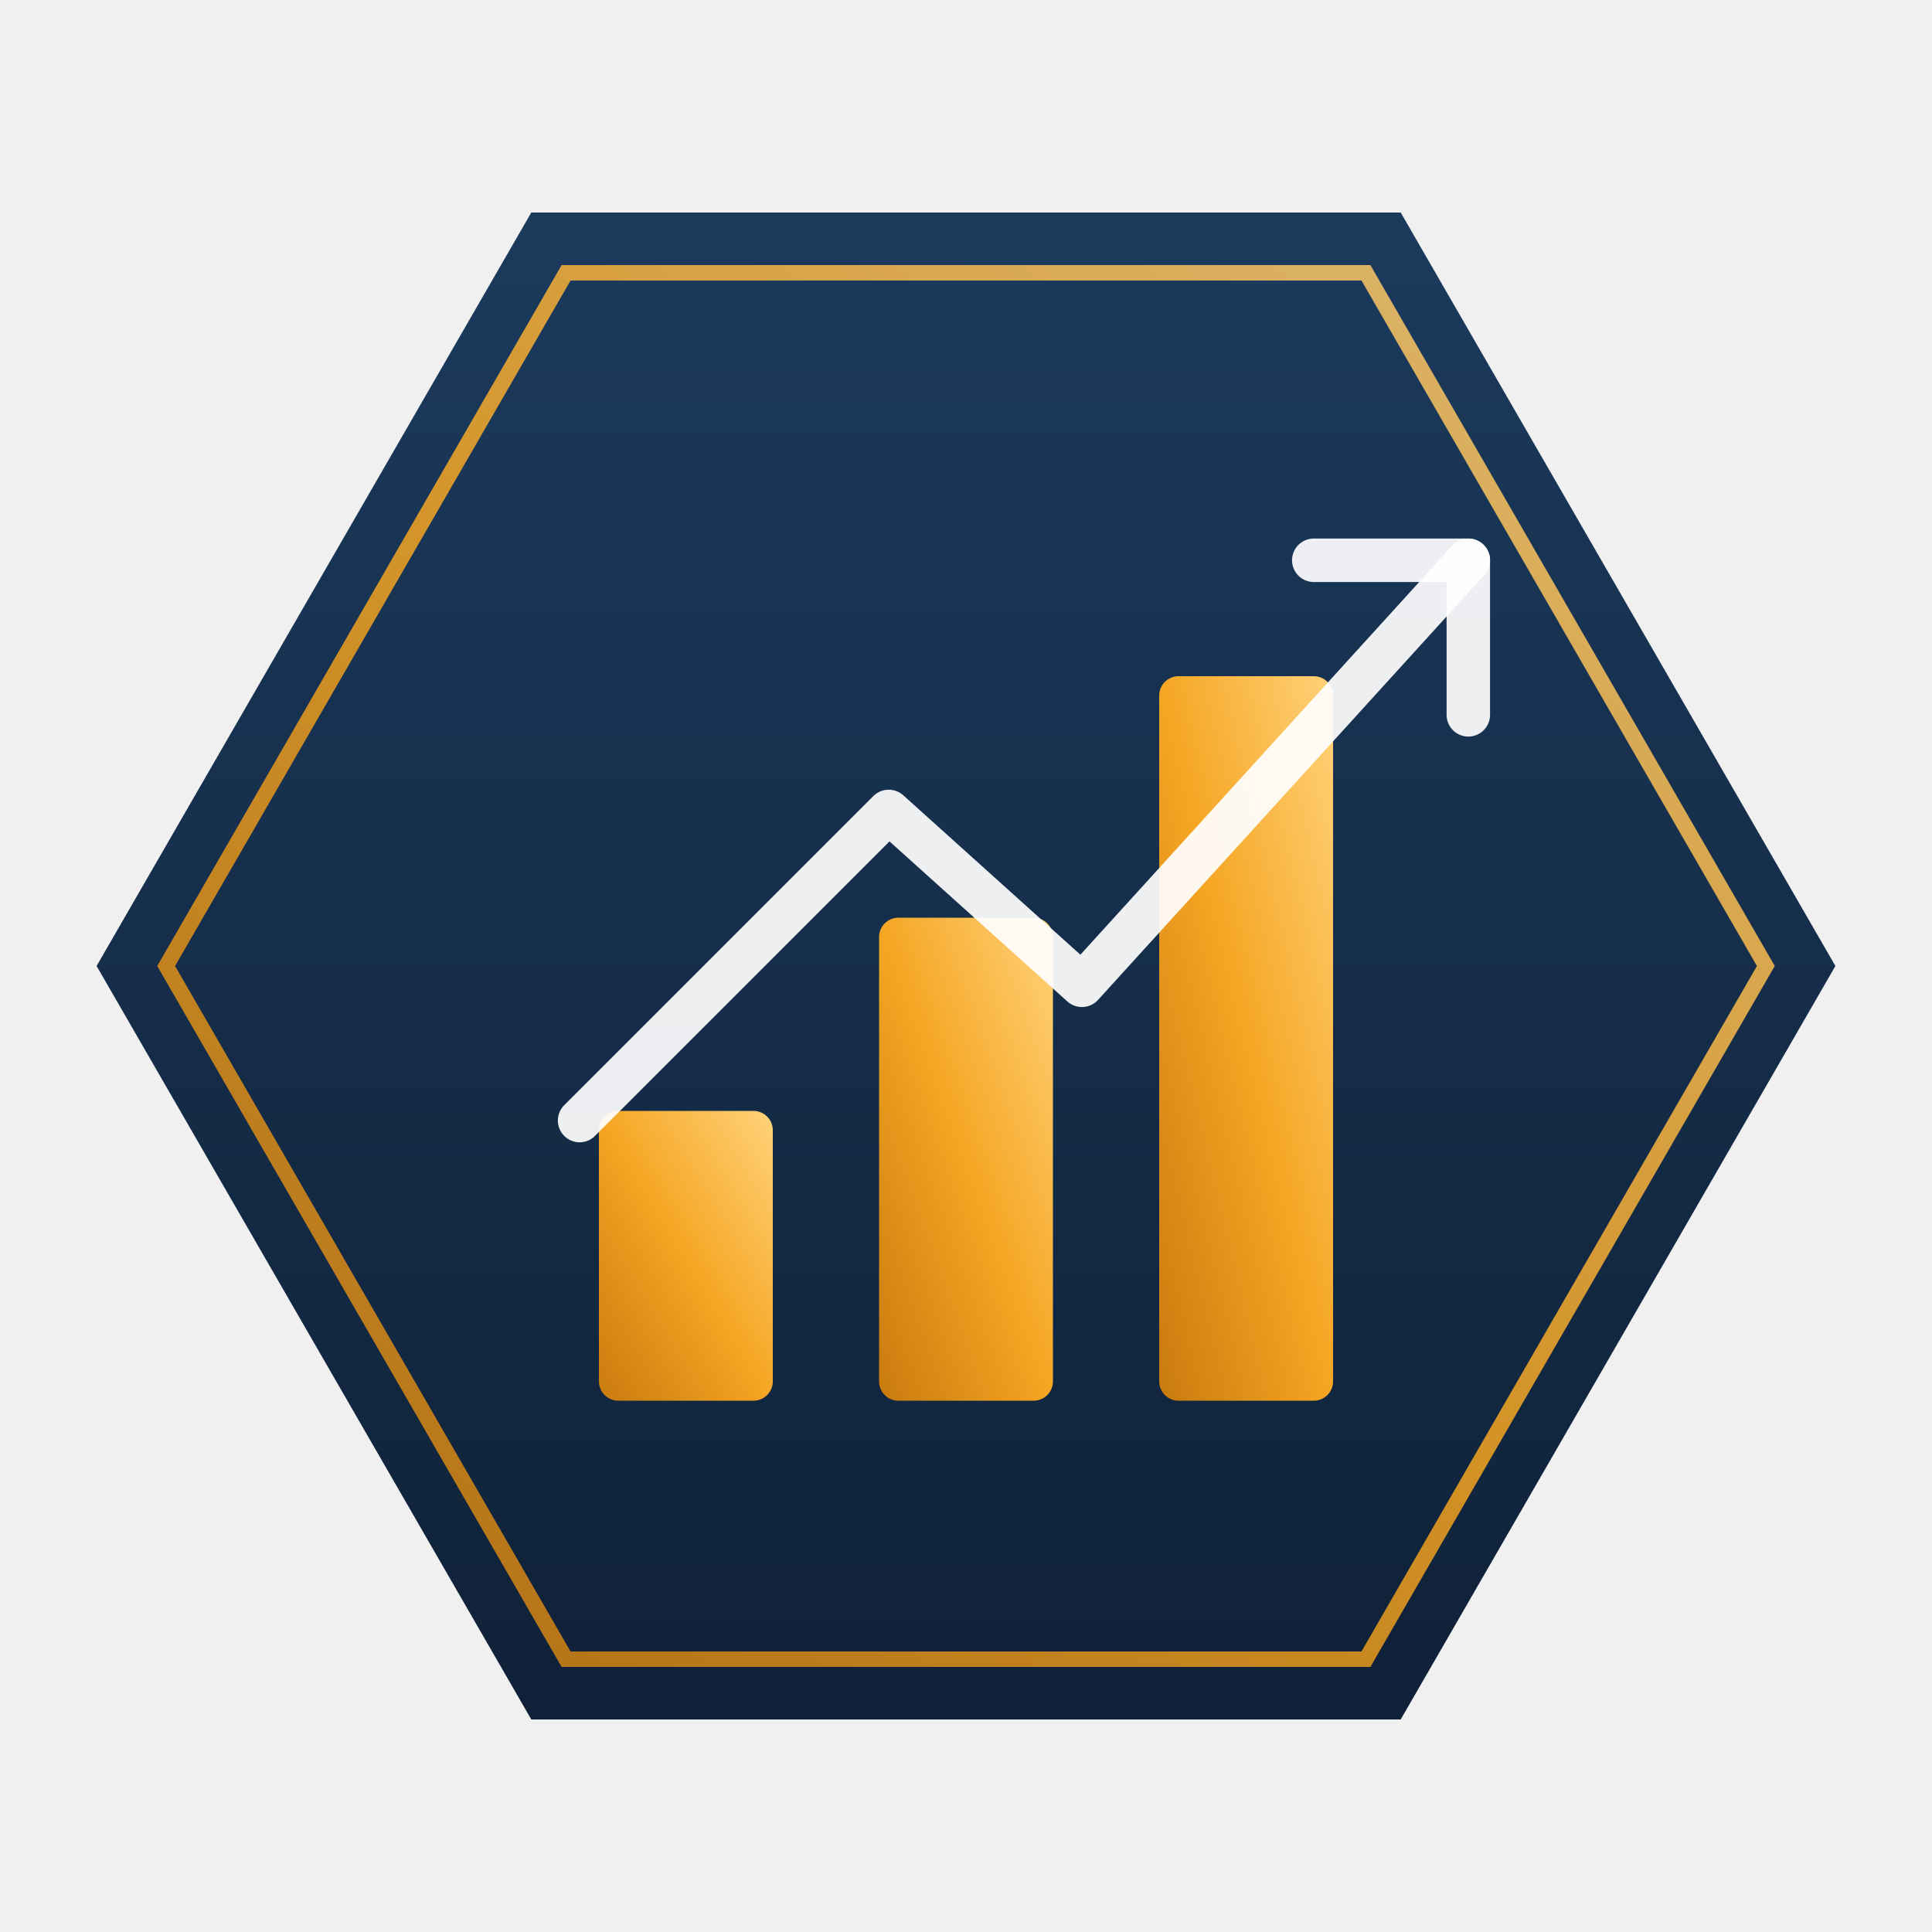
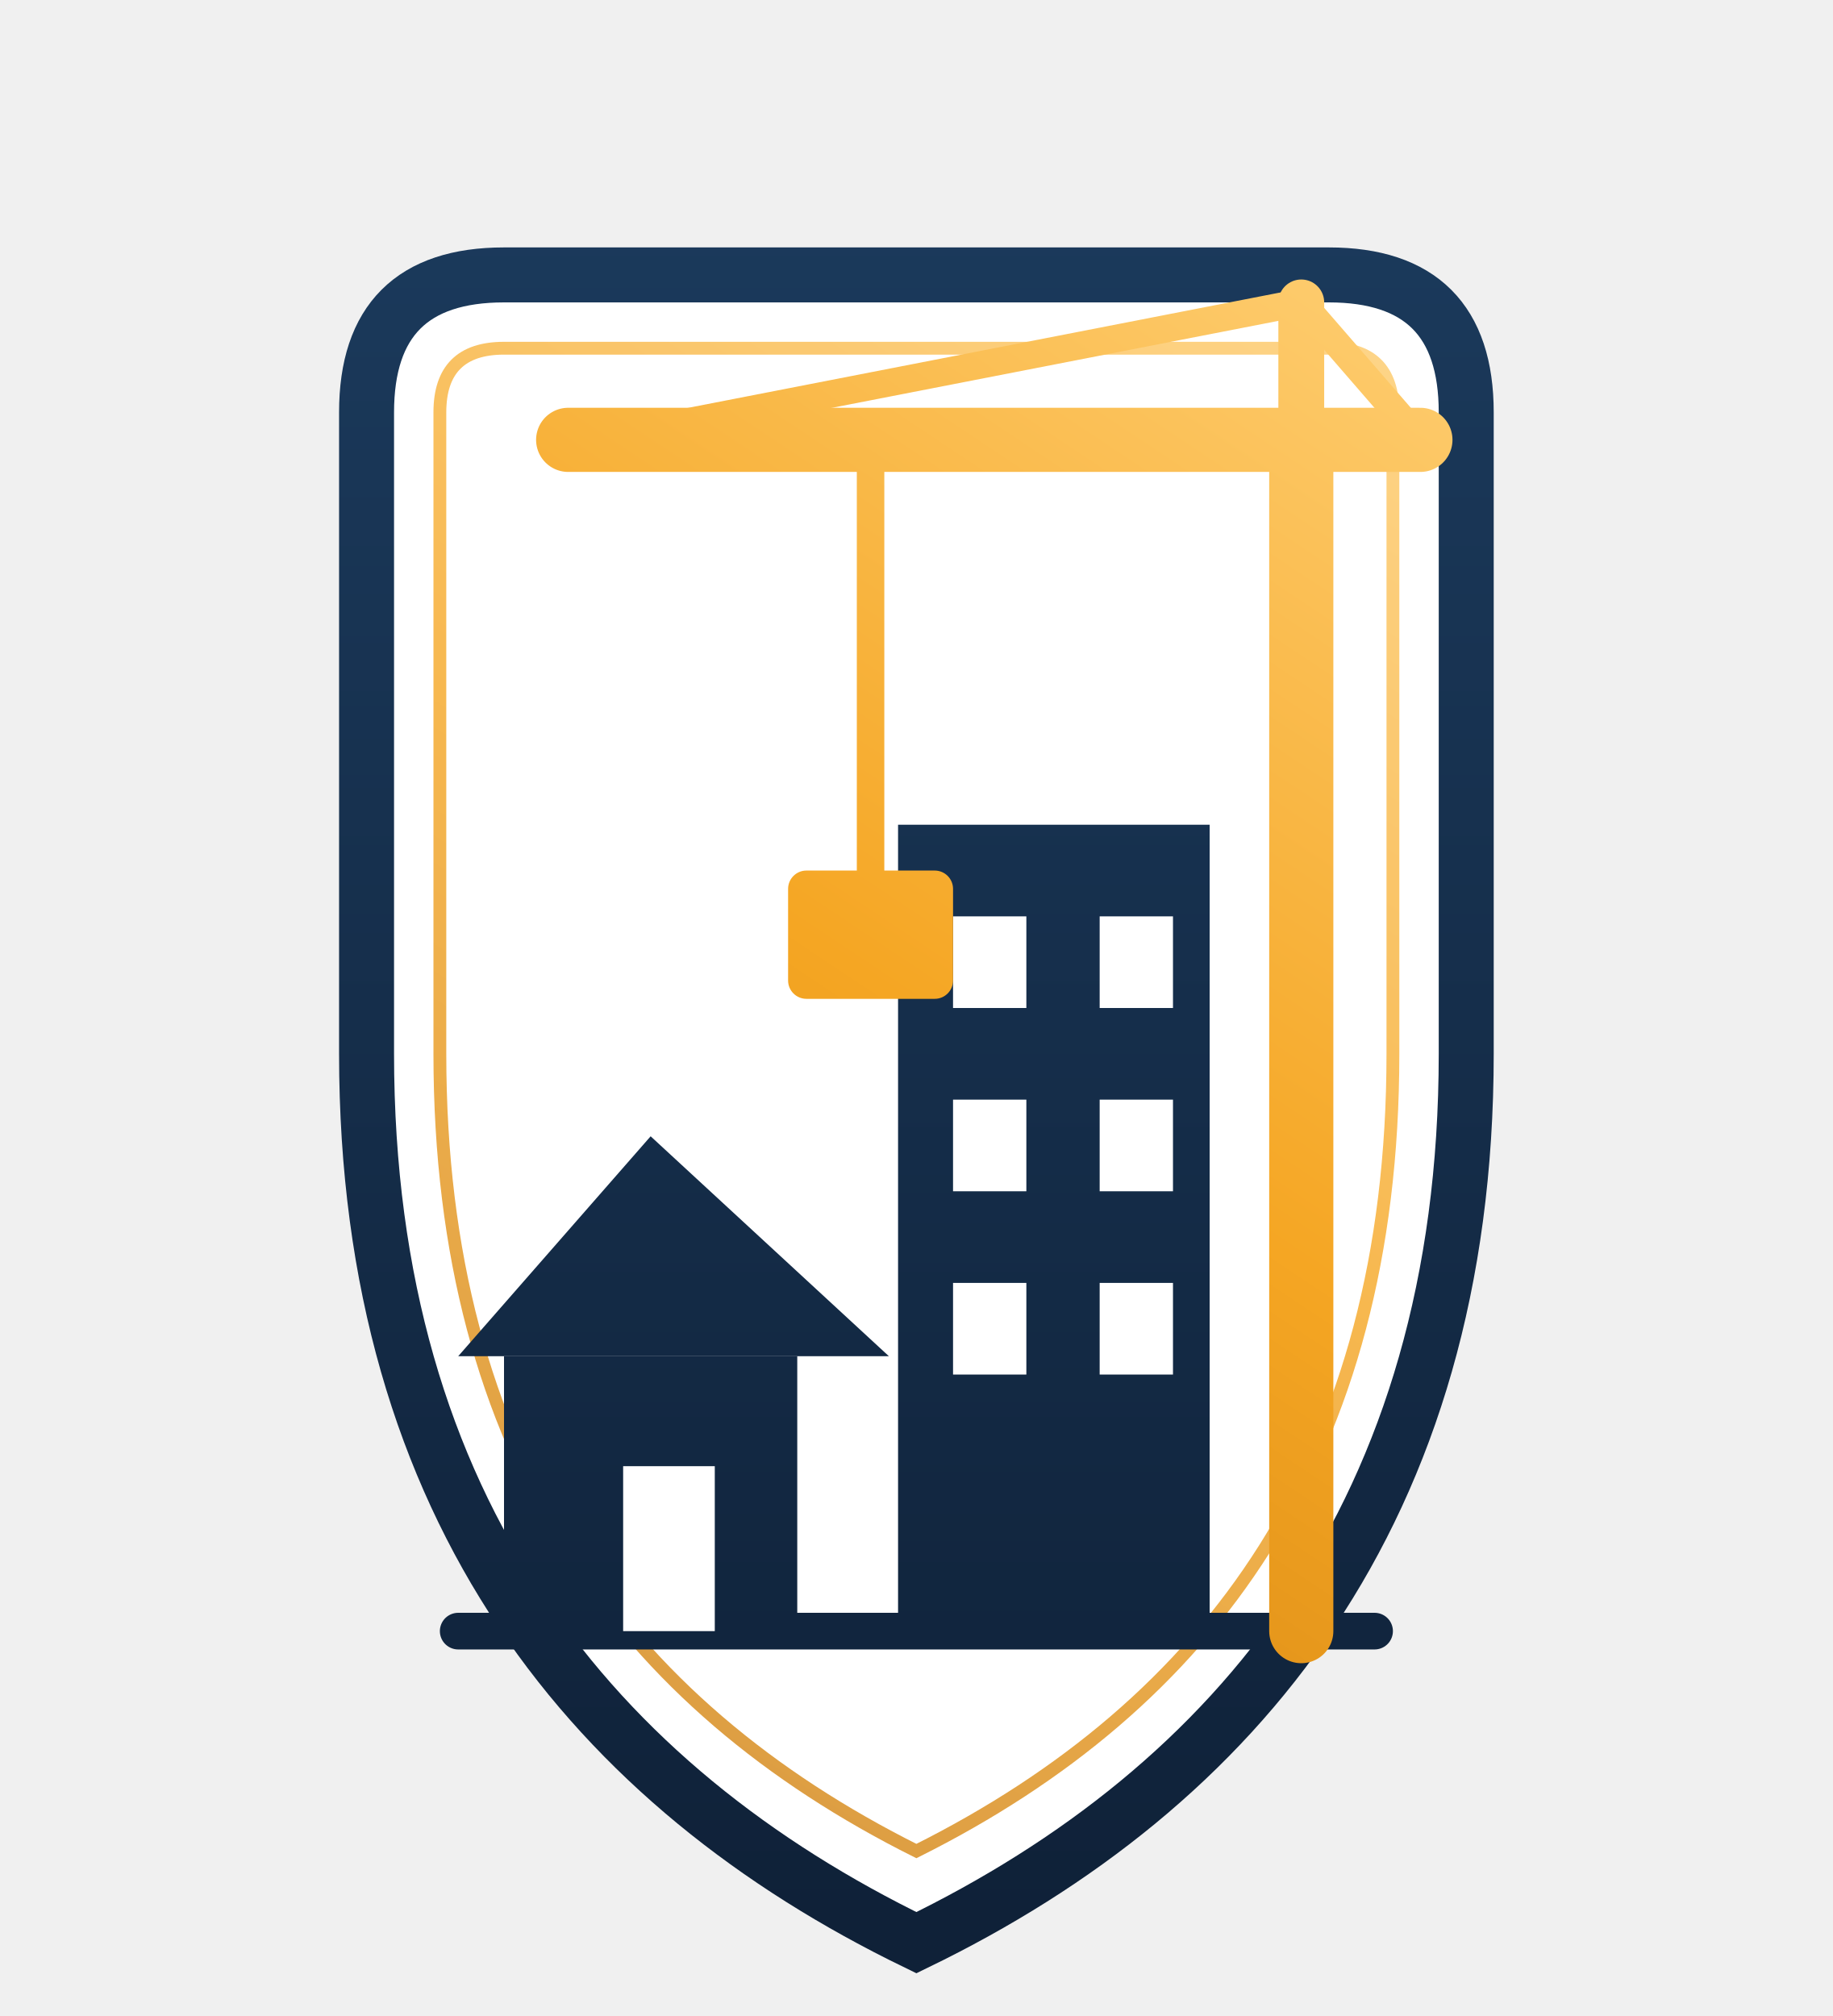
- <svg xmlns="http://www.w3.org/2000/svg" viewBox="0 0 200 200">
+ <svg xmlns="http://www.w3.org/2000/svg" viewBox="0 0 200 220">
  <defs>
-     <linearGradient id="gold" x1="0" y1="1" x2="1" y2="0">
+     <linearGradient id="gold" gradientUnits="userSpaceOnUse" x1="40" y1="200" x2="160" y2="20">
      <stop offset="0%" stop-color="#c97a0e" />
      <stop offset="50%" stop-color="#f5a623" />
      <stop offset="100%" stop-color="#ffd27a" />
    </linearGradient>
-     <linearGradient id="navy" x1="0" y1="0" x2="0" y2="1">
+     <linearGradient id="navy" gradientUnits="userSpaceOnUse" x1="100" y1="20" x2="100" y2="210">
      <stop offset="0%" stop-color="#1b3a5c" />
      <stop offset="100%" stop-color="#0f2138" />
    </linearGradient>
  </defs>
-   <path d="M190,100 L145,178 L55,178 L10,100 L55,22 L145,22 Z" fill="url(#navy)" />
-   <path d="M182.8,100 L141.4,171.76 L58.6,171.76 L17.2,100 L58.6,28.24 L141.4,28.24 Z" fill="none" stroke="url(#gold)" stroke-width="1.6" opacity="0.85" />
-   <rect x="62" y="115" width="18" height="30" rx="2" fill="url(#gold)" />
-   <rect x="91" y="95" width="18" height="50" rx="2" fill="url(#gold)" />
-   <rect x="120" y="70" width="18" height="75" rx="2" fill="url(#gold)" />
-   <line x1="45" y1="150" x2="155" y2="150" stroke="url(#gold)" stroke-width="4" stroke-linecap="round" />
-   <path d="M60,116 L92,84 L112,102 L152,58" fill="none" stroke="#ffffff" stroke-width="4.5" stroke-linecap="round" stroke-linejoin="round" opacity="0.92" />
-   <path d="M136,58 L152,58 L152,74" fill="none" stroke="#ffffff" stroke-width="4.5" stroke-linecap="round" stroke-linejoin="round" opacity="0.92" />
+   <path d="M55,30 Q40,30 40,45 L40,115 C40,165 65,195 100,212 C135,195 160,165 160,115 L160,45 Q160,30 145,30 Z" fill="#ffffff" stroke="url(#navy)" stroke-width="6" />
+   <path d="M55,38 Q48,38 48,45 L48,115 C48,159 68,186 100,202 C132,186 152,159 152,115 L152,45 Q152,38 145,38 Z" fill="none" stroke="url(#gold)" stroke-width="1.4" opacity="0.8" />
+   <line x1="50" y1="178" x2="150" y2="178" stroke="url(#navy)" stroke-width="4" stroke-linecap="round" />
+   <rect x="55" y="148" width="32" height="30" fill="url(#navy)" />
+   <path d="M50,148 L97,148 L71,124 Z" fill="url(#navy)" />
+   <rect x="68" y="160" width="10" height="18" fill="#ffffff" />
+   <rect x="98" y="90" width="34" height="88" fill="url(#navy)" />
+   <g fill="#ffffff">
+     <rect x="104" y="100" width="8" height="10" />
+     <rect x="120" y="100" width="8" height="10" />
+     <rect x="104" y="120" width="8" height="10" />
+     <rect x="120" y="120" width="8" height="10" />
+     <rect x="104" y="140" width="8" height="10" />
+     <rect x="120" y="140" width="8" height="10" />
+   </g>
+   <line x1="142" y1="178" x2="142" y2="48" stroke="url(#gold)" stroke-width="7" stroke-linecap="round" />
+   <line x1="62" y1="48" x2="155" y2="48" stroke="url(#gold)" stroke-width="7" stroke-linecap="round" />
+   <line x1="142" y1="48" x2="142" y2="33" stroke="url(#gold)" stroke-width="5" stroke-linecap="round" />
+   <path d="M142,33 L65,48 M142,33 L155,48" fill="none" stroke="url(#gold)" stroke-width="3" stroke-linecap="round" />
+   <line x1="95" y1="48" x2="95" y2="95" stroke="url(#gold)" stroke-width="3" stroke-linecap="round" />
+   <rect x="86" y="95" width="18" height="14" rx="2" fill="url(#gold)" />
</svg>
